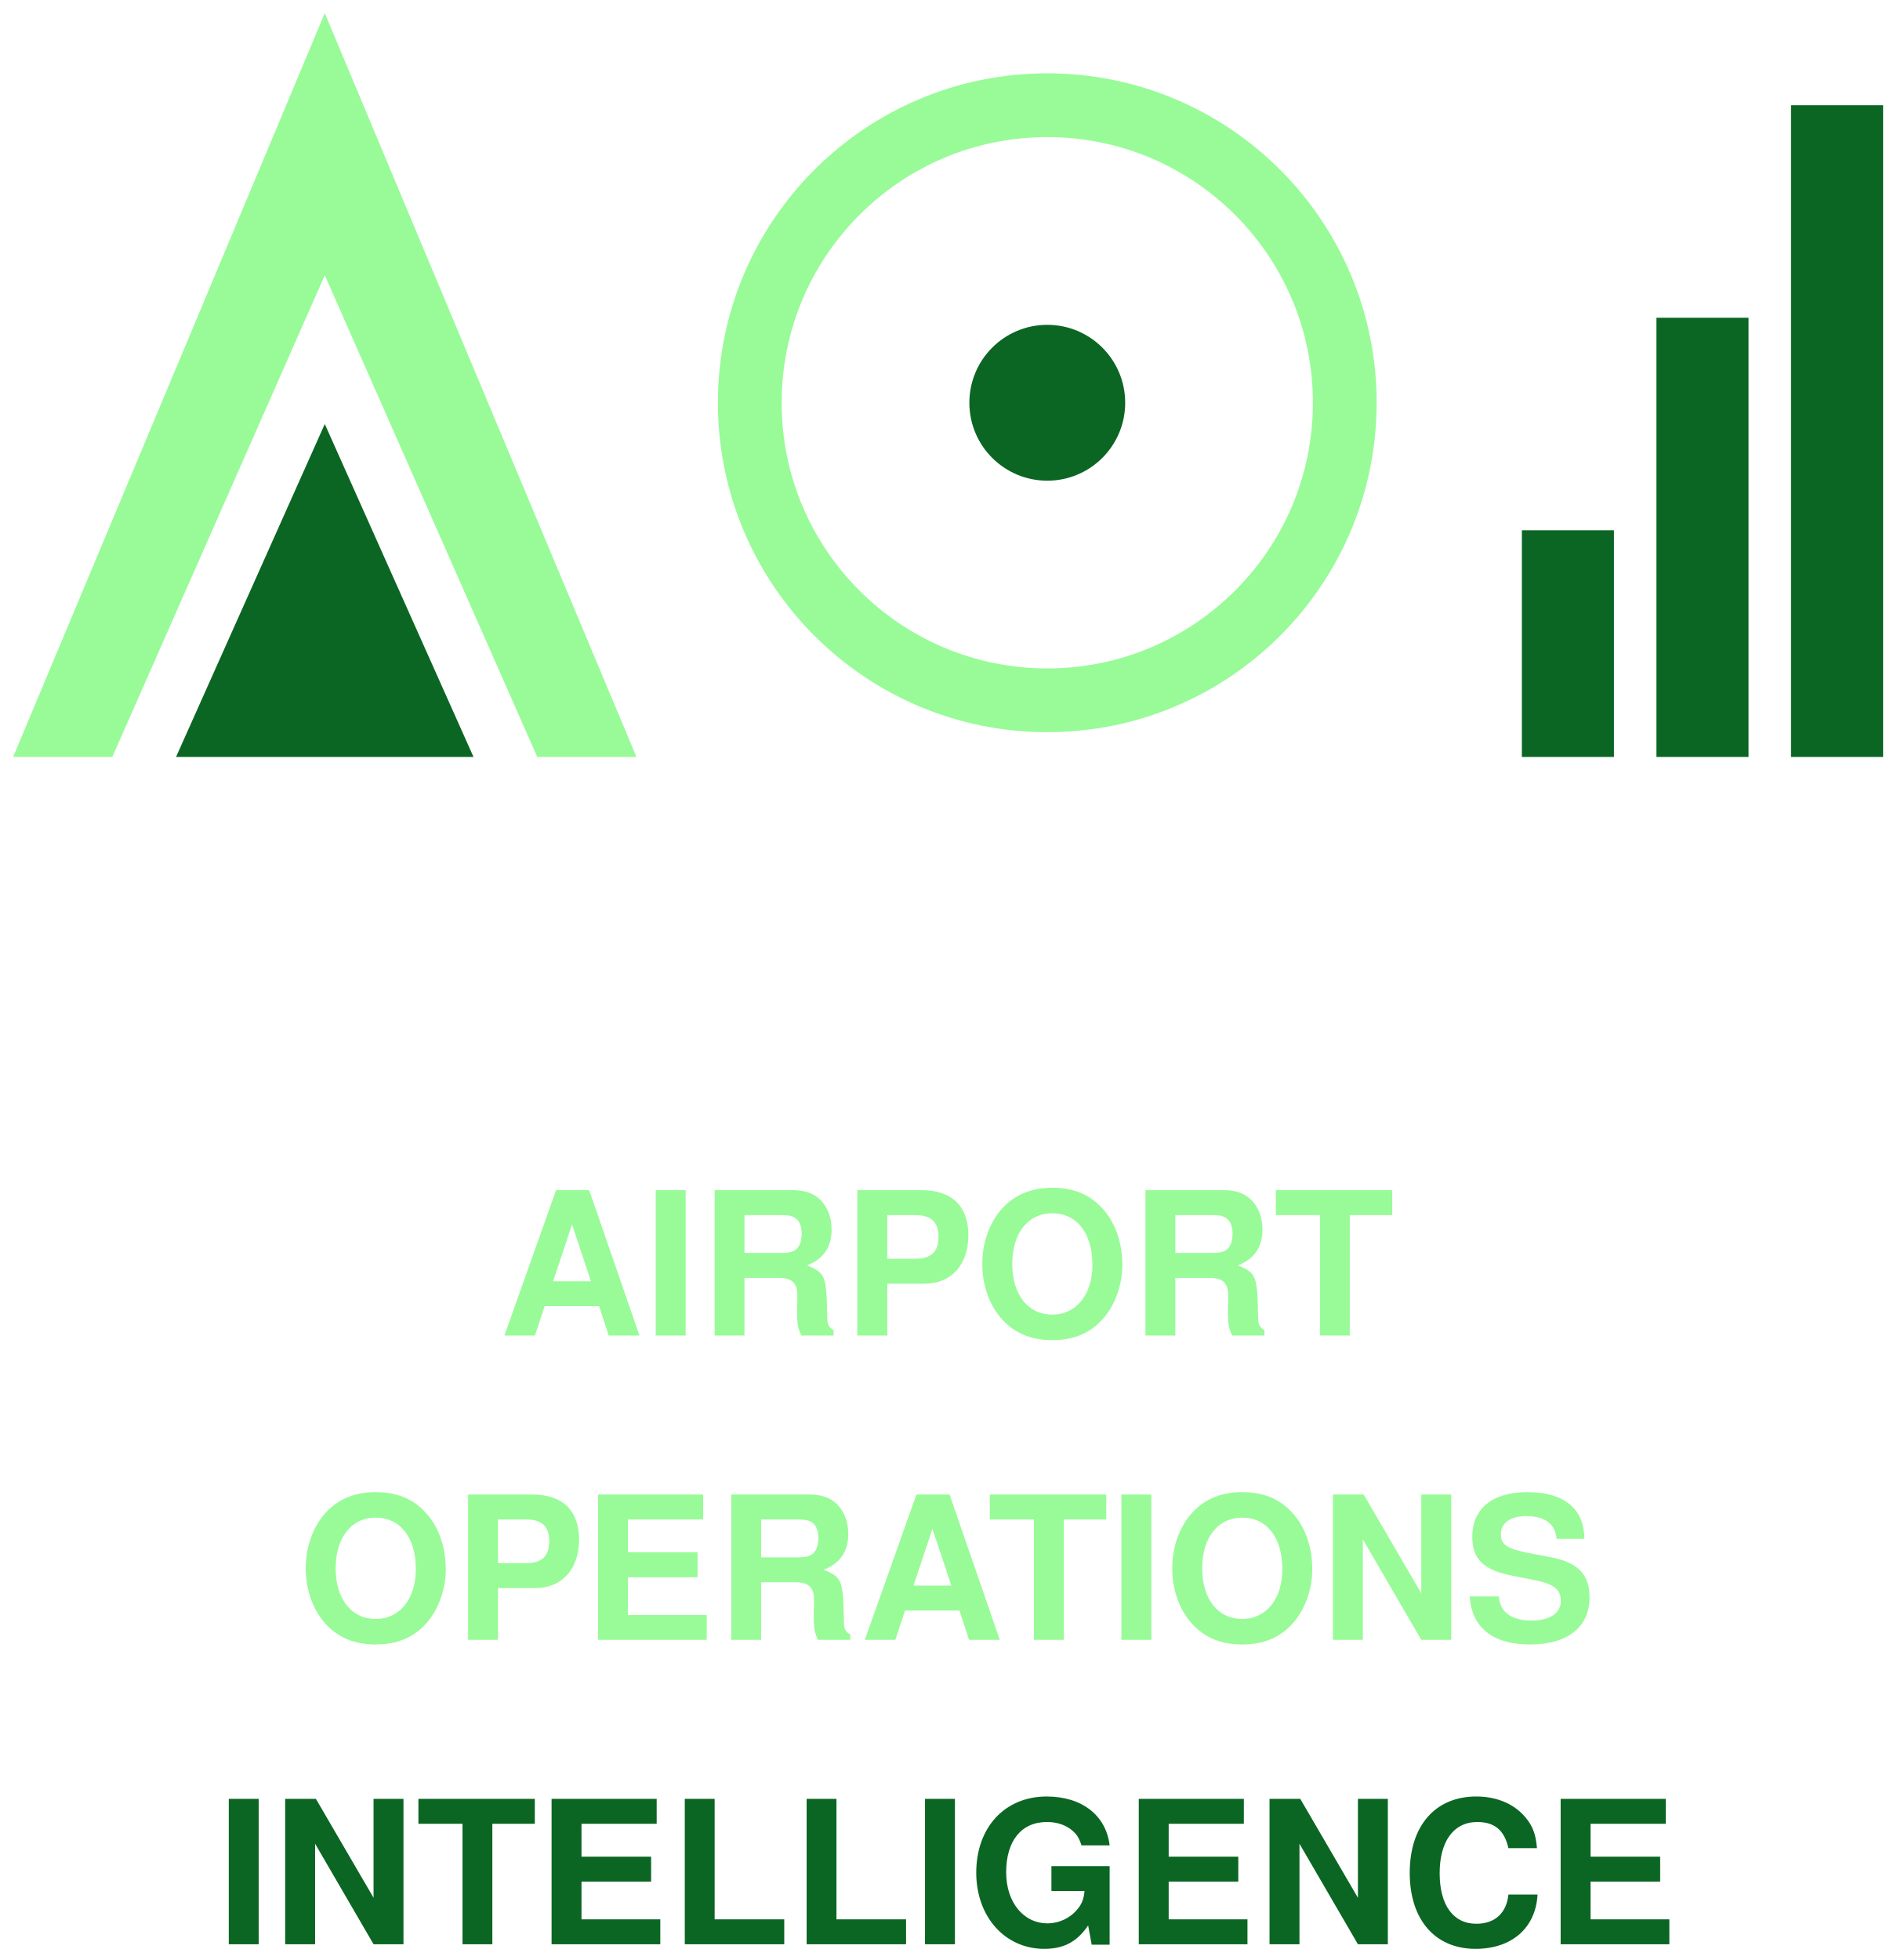
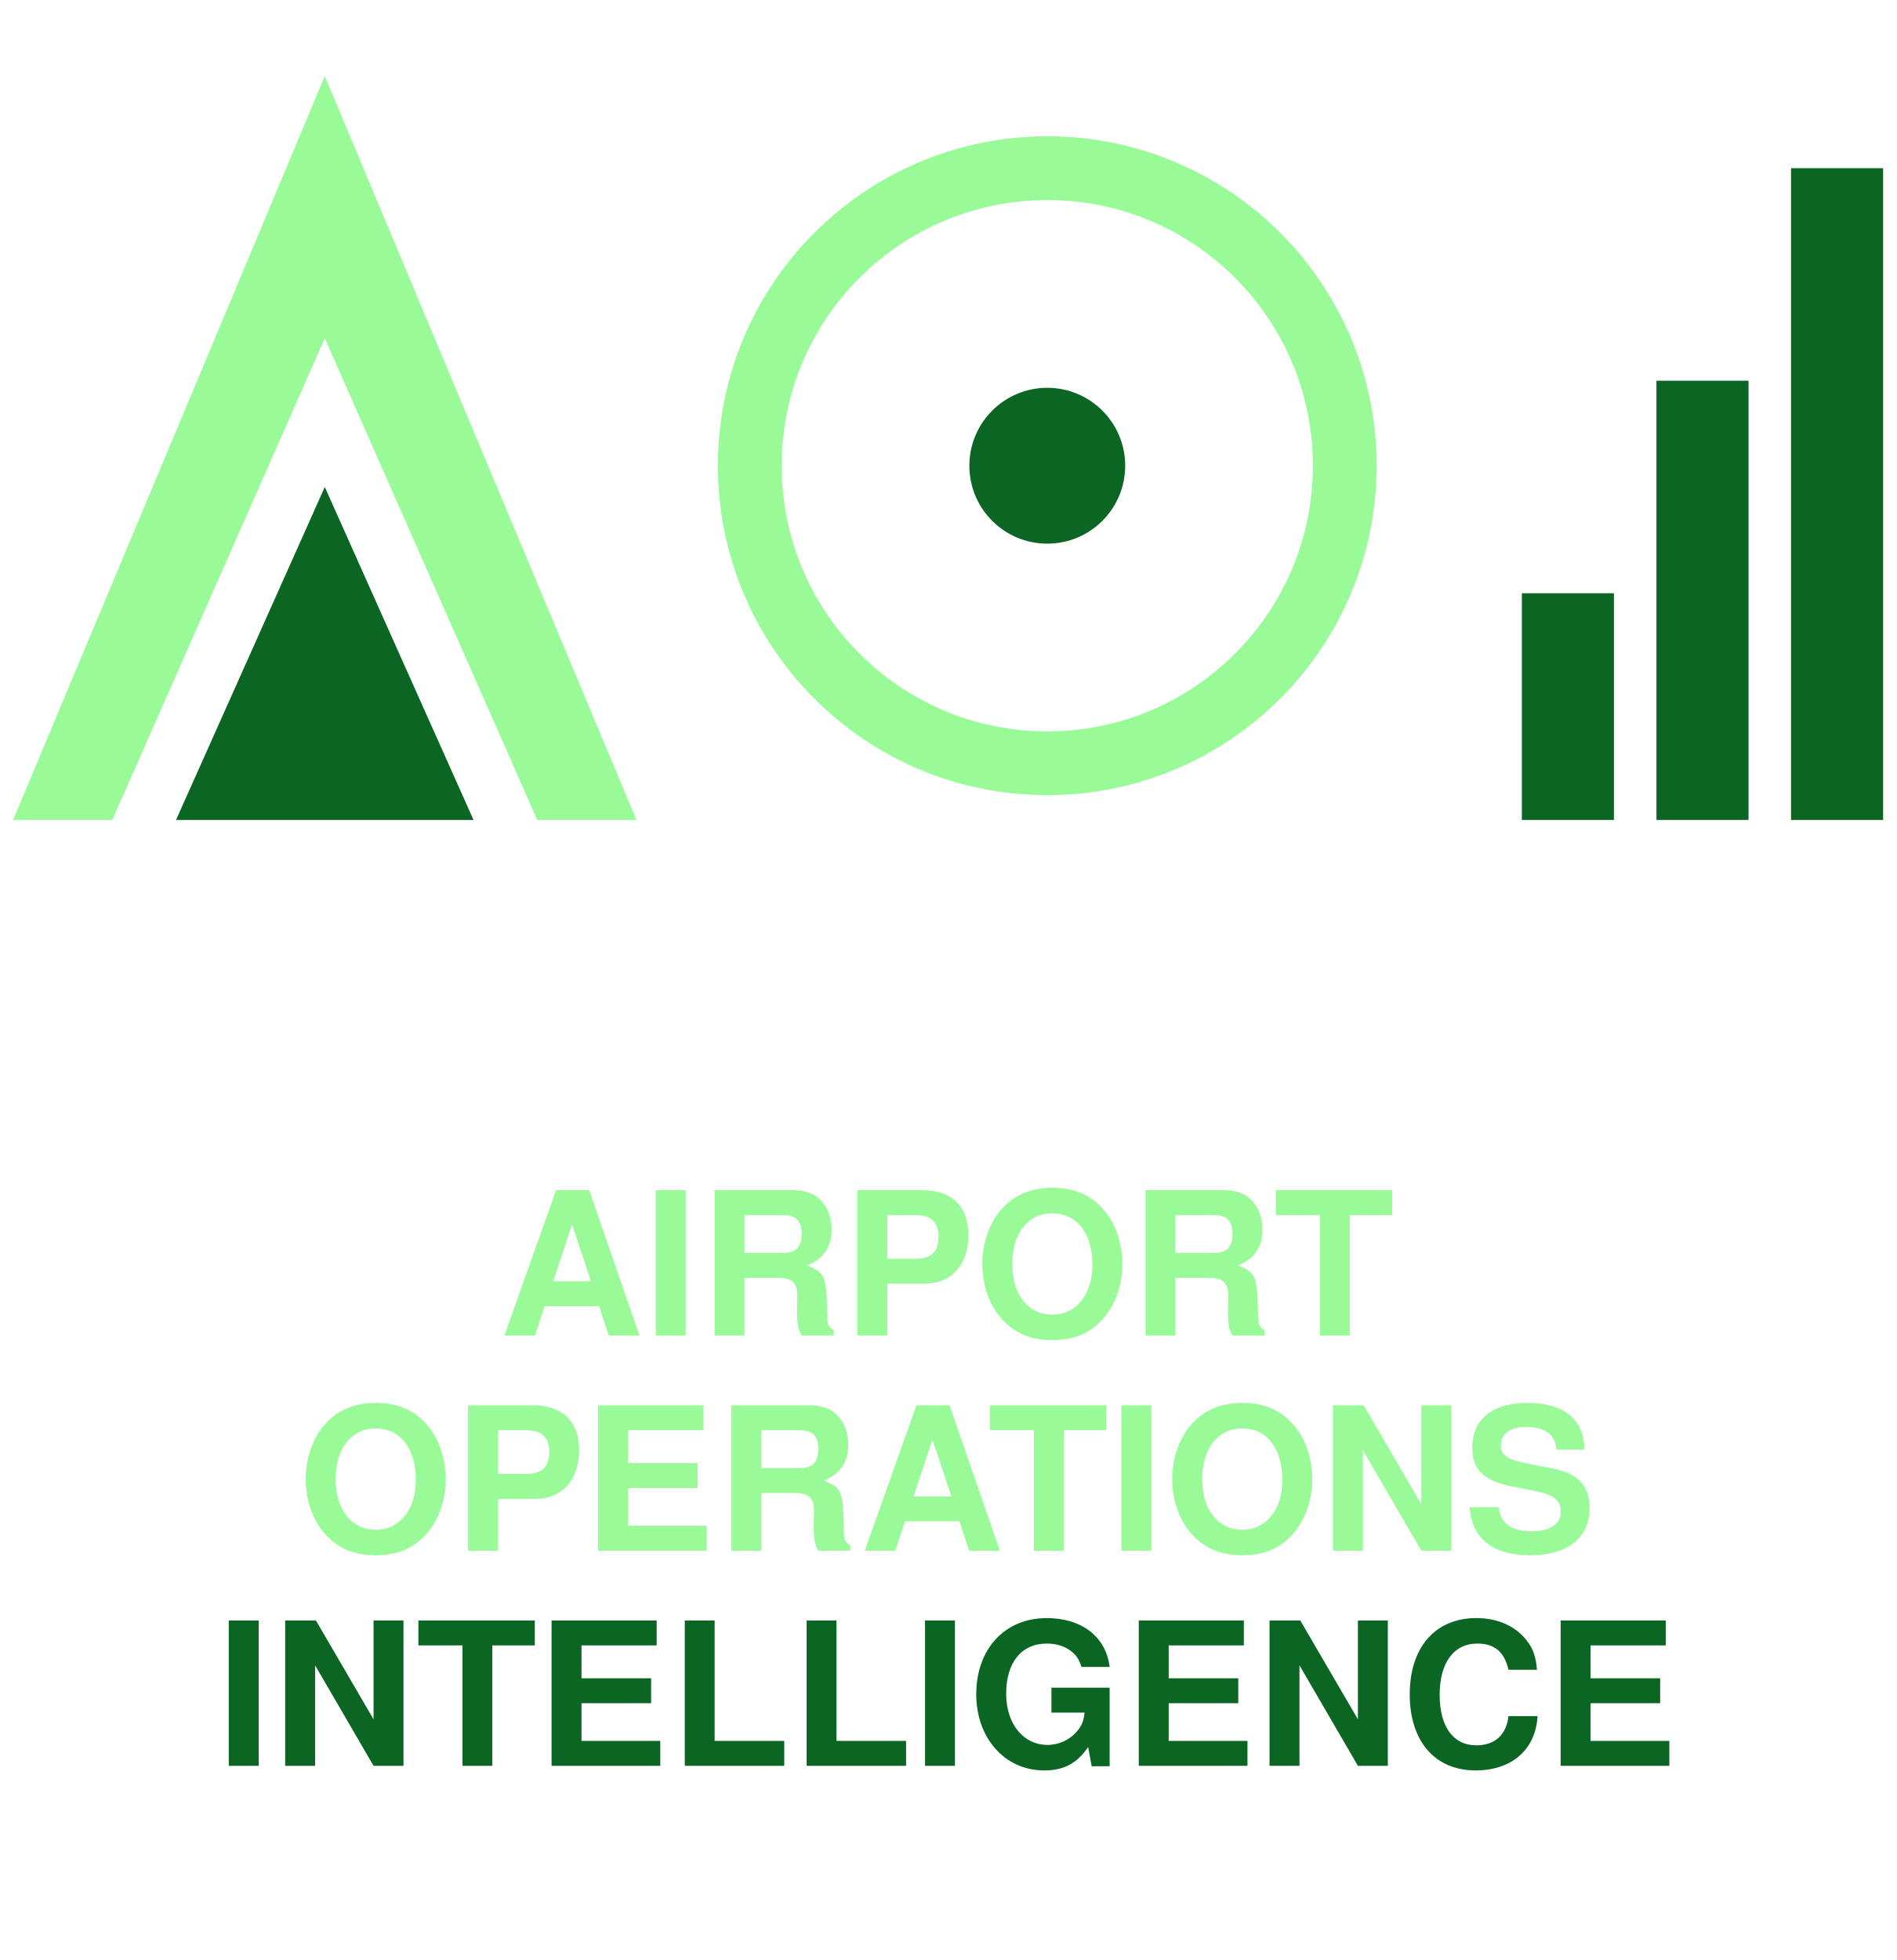
<svg xmlns="http://www.w3.org/2000/svg" preserveAspectRatio="xMidYMid meet" style="background:transparent" viewBox="49.5 37.5 361.5 373.5" width="100%" height="100%" role="img" aria-labelledby="title desc">
  <rect width="460" height="520" fill="transparent" />
  <style>
    .text-light{font-family:'Montserrat','Helvetica Neue',Helvetica,Arial,sans-serif;font-size:38px;font-weight:600;fill:#98FB98;text-anchor:middle}
    .text-dark{font-family:'Montserrat','Helvetica Neue',Helvetica,Arial,sans-serif;font-size:38px;font-weight:600;fill:#0B6623;text-anchor:middle}
  </style>
-   <g transform="translate(52 40)">
+   <g transform="translate(52 52)">
    <g transform="scale(1.35)">
      <g transform="translate(-99 -85)">
        <polygon points="143,85 187,190 173,190 143,122 113,190 99,190" fill="#98FB98" />
        <polygon points="122,190 143,143 164,190" fill="#0B6623" />
        <circle cx="245" cy="140" r="42" stroke="#98FB98" stroke-width="9" fill="none" />
        <circle cx="245" cy="140" r="11" fill="#0B6623" />
        <rect x="312" y="158" width="13" height="32" fill="#0B6623" />
        <rect x="331" y="128" width="13" height="62" fill="#0B6623" />
        <rect x="350" y="98" width="13" height="92" fill="#0B6623" />
      </g>
    </g>
  </g>
  <text x="230" y="292" class="text-light">AIRPORT</text>
-   <text x="230" y="350" class="text-light">OPERATIONS</text>
-   <text x="230" y="408" class="text-dark">INTELLIGENCE</text>
+   <text x="230" y="333" class="text-light">OPERATIONS</text>
+   <text x="230" y="374" class="text-dark">INTELLIGENCE</text>
</svg>
